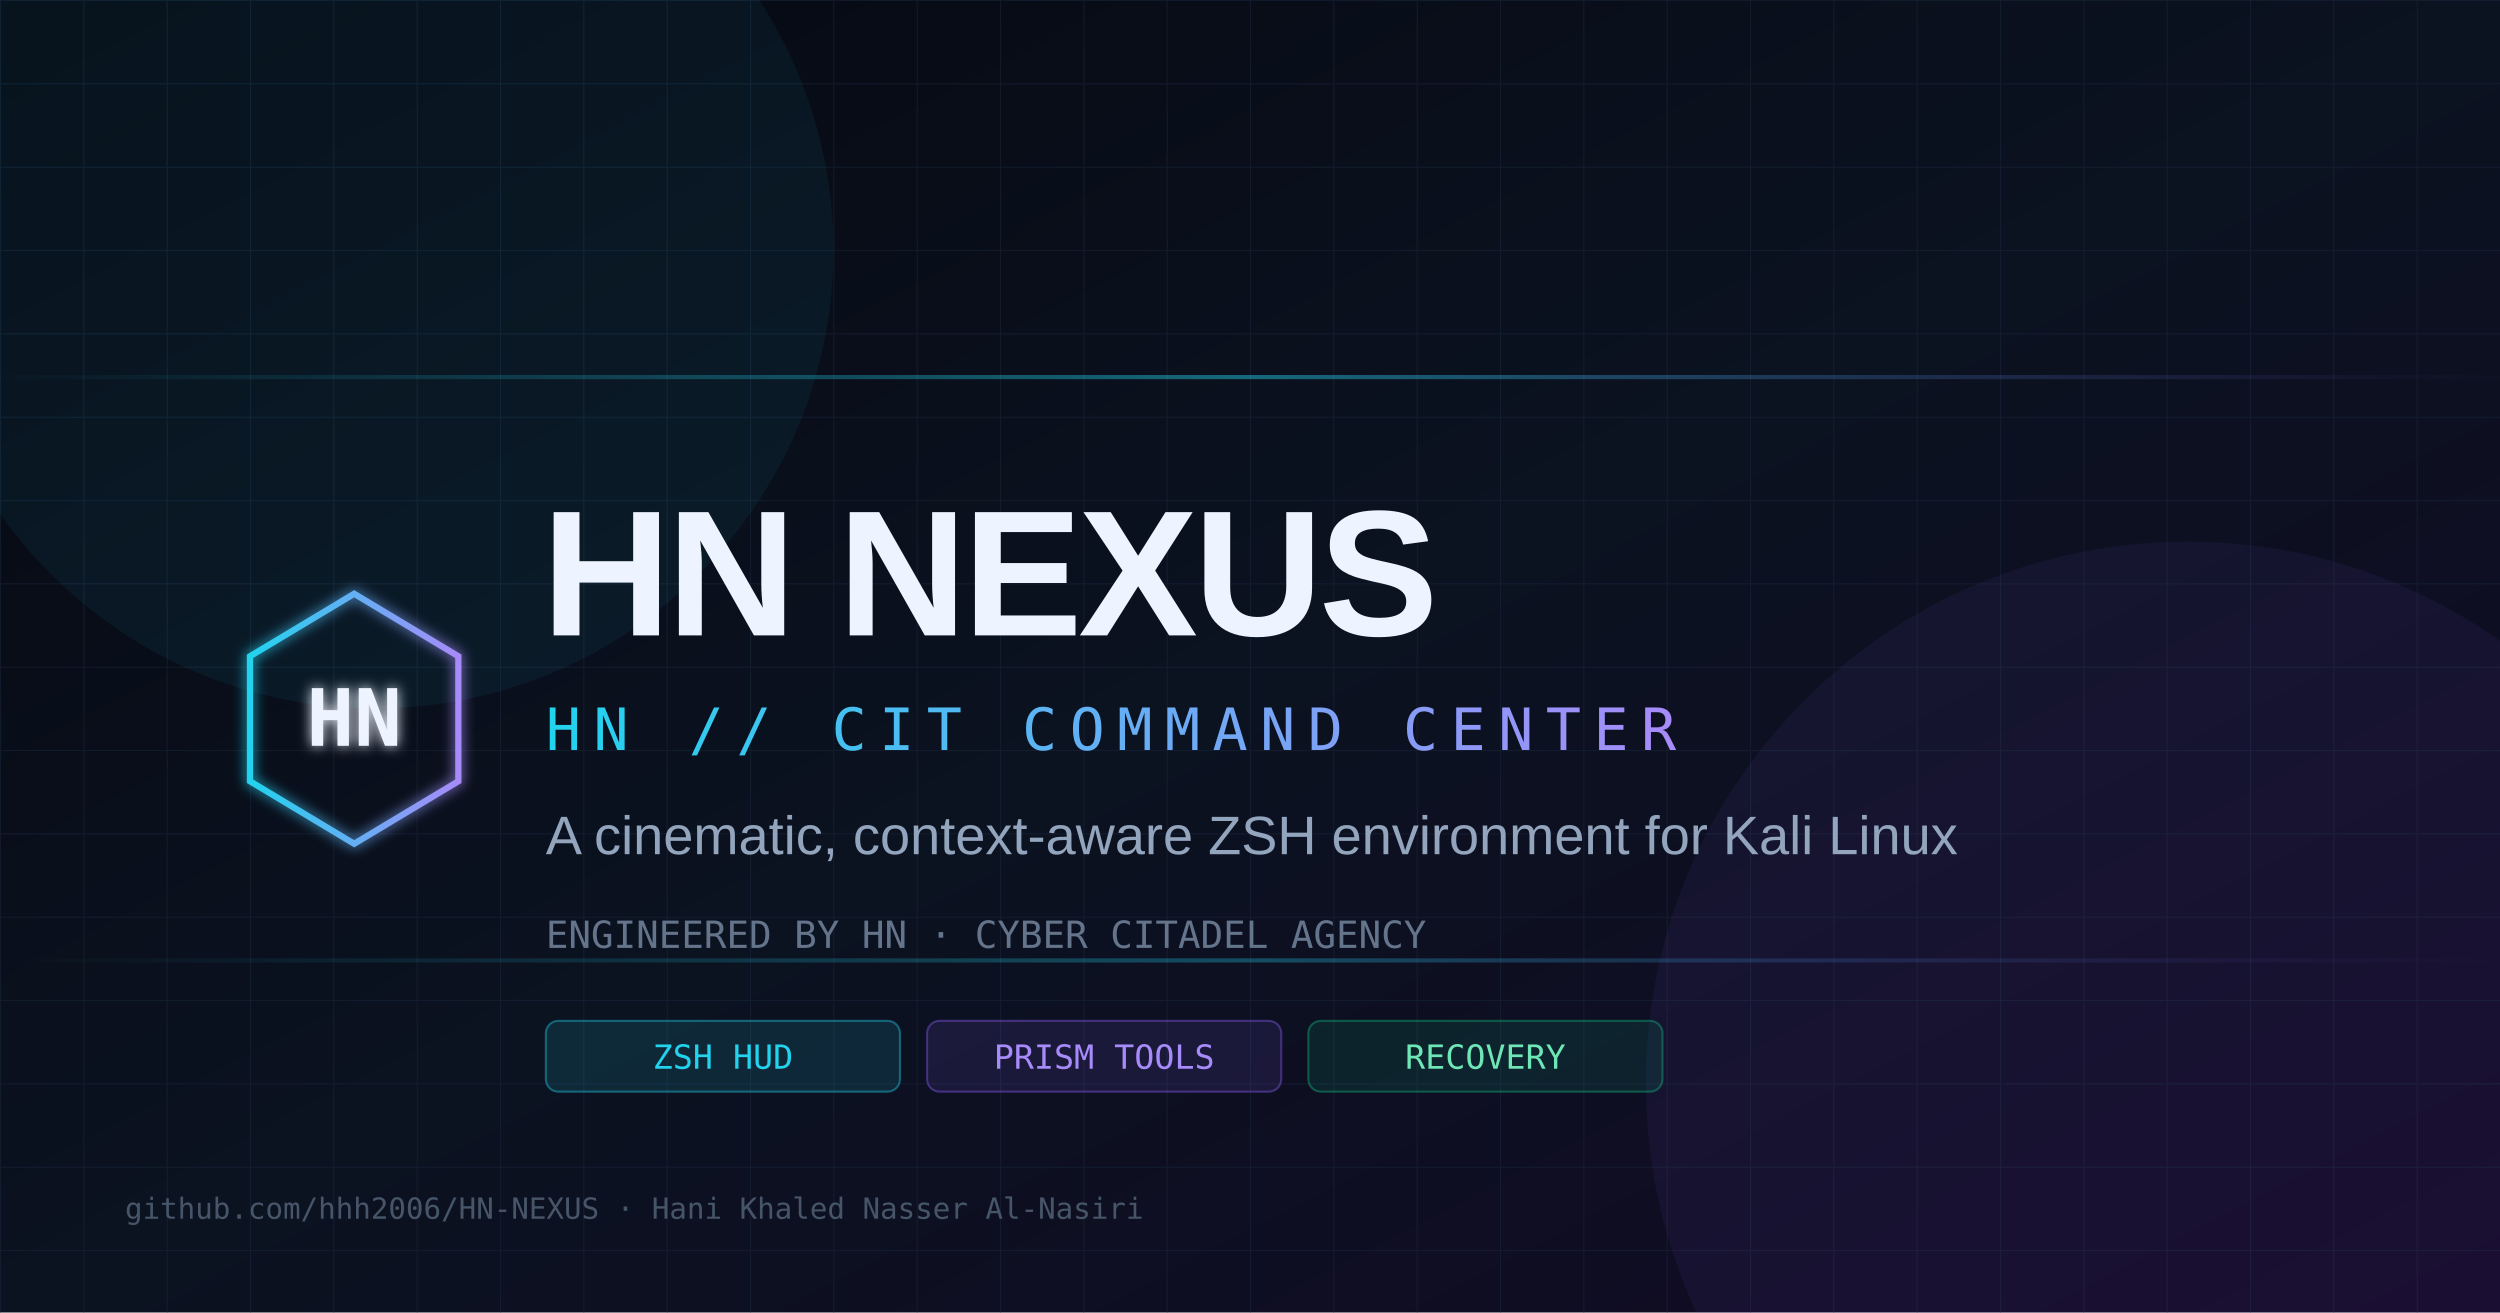
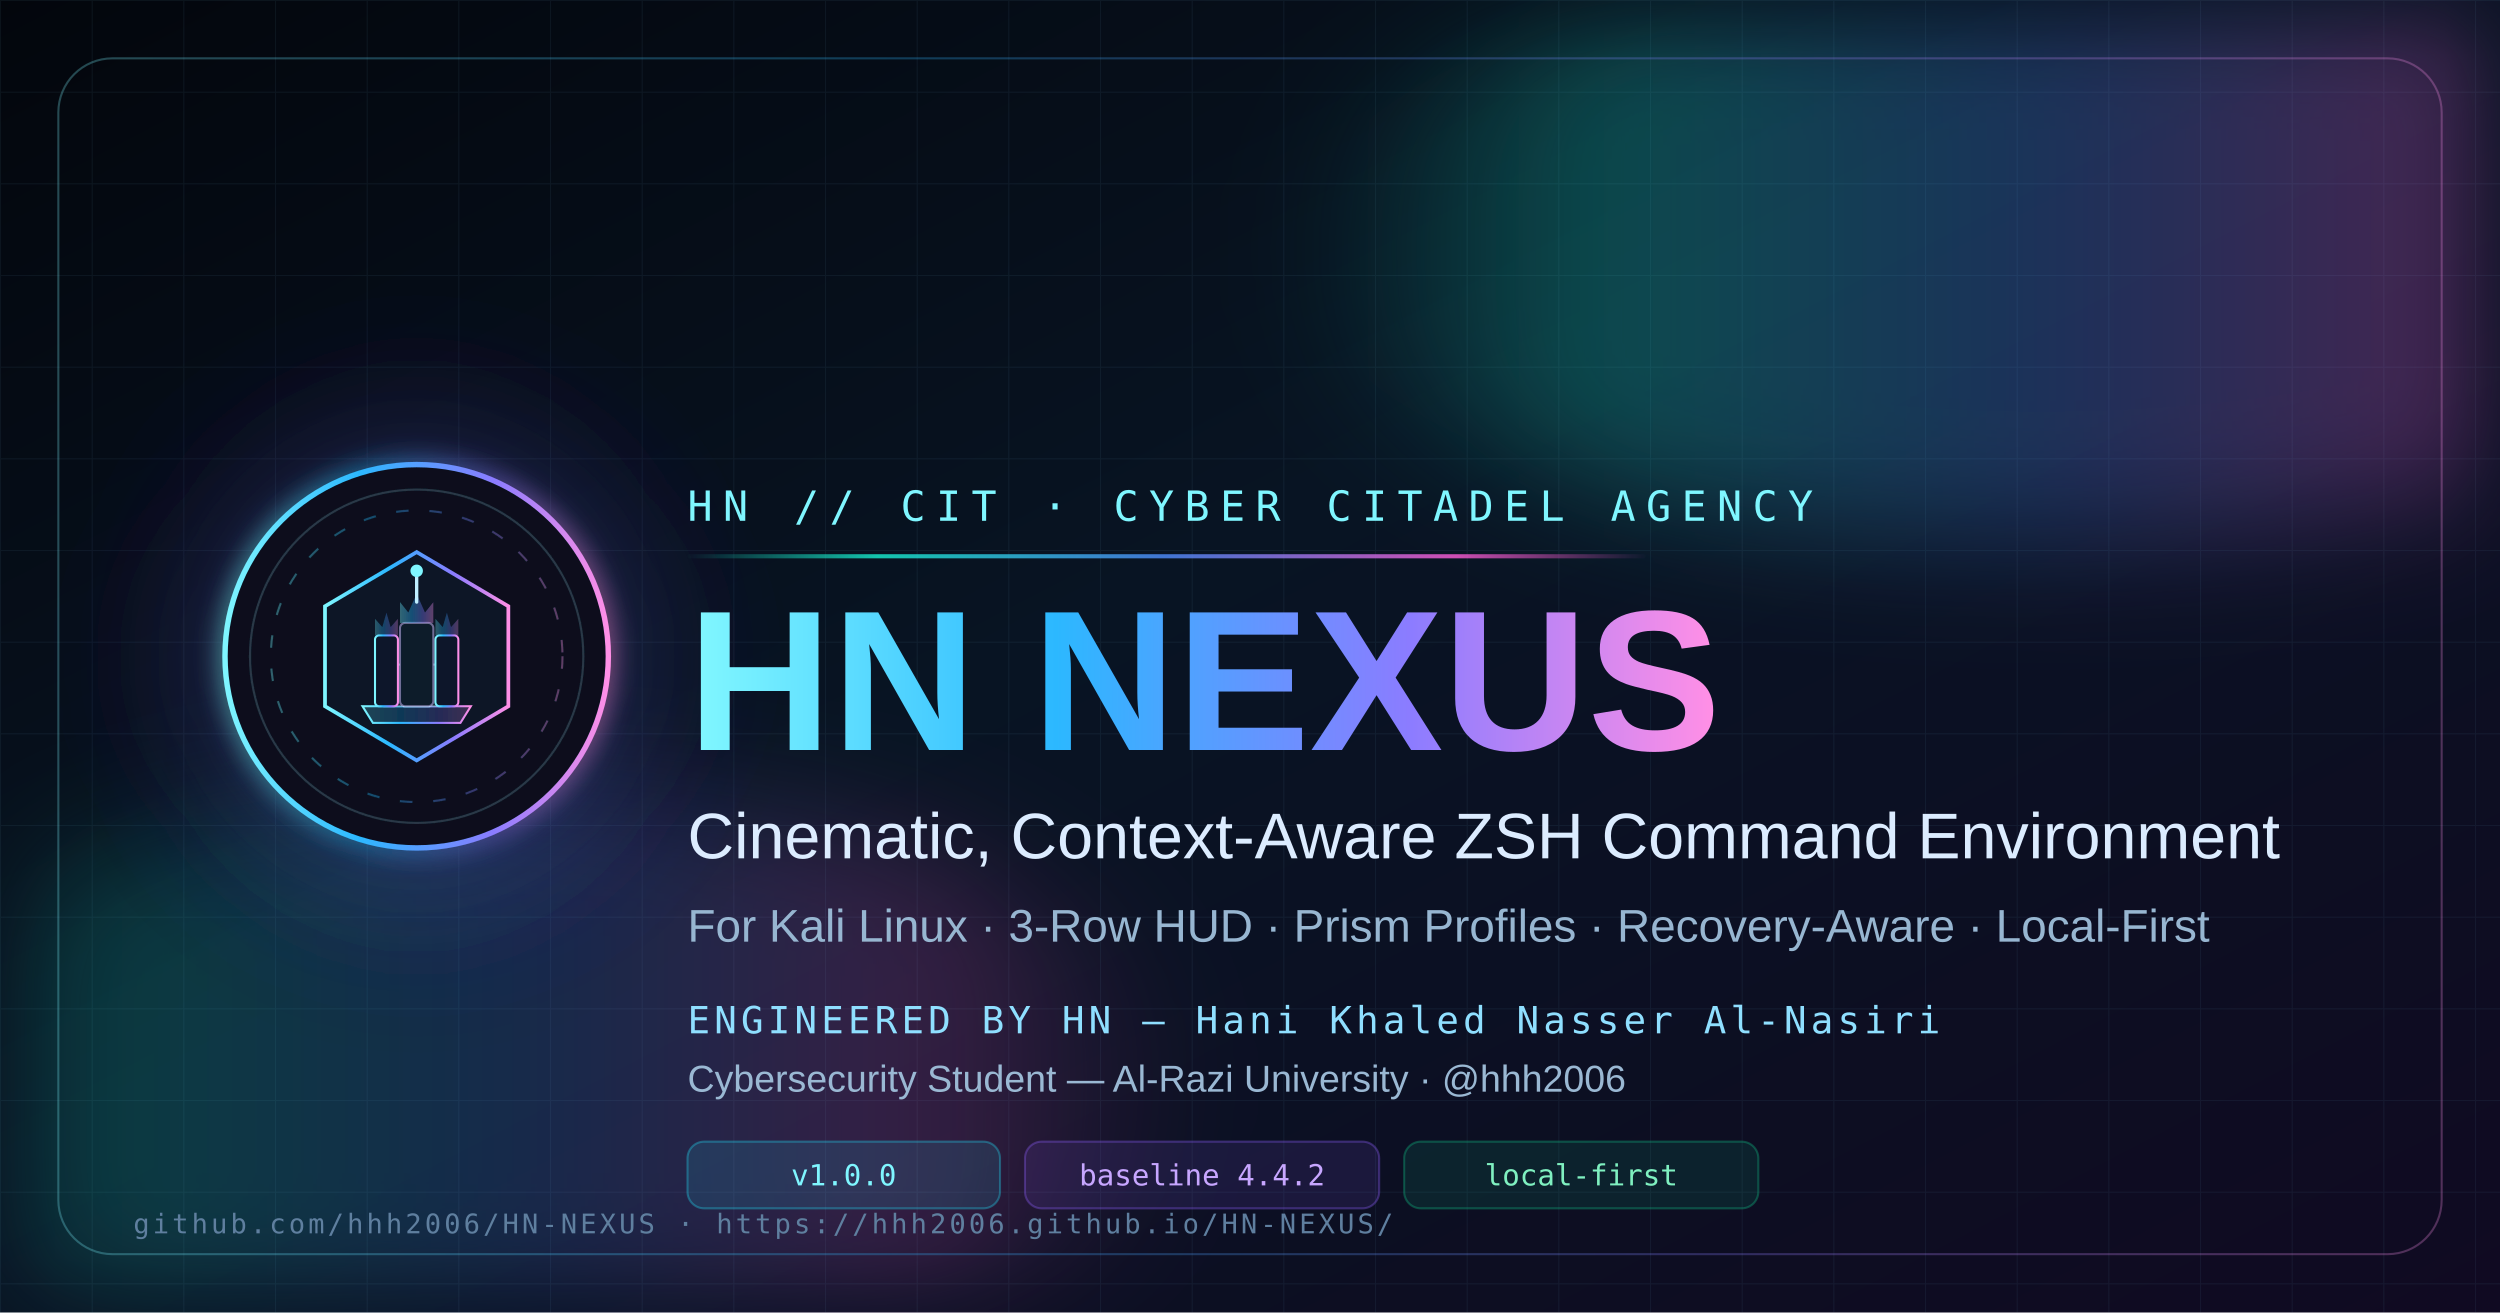
- <svg xmlns="http://www.w3.org/2000/svg" viewBox="0 0 1200 630">
+ <svg xmlns="http://www.w3.org/2000/svg" viewBox="0 0 1200 630" role="img" aria-labelledby="title desc">
  <defs>
    <linearGradient id="bg" x1="0" y1="0" x2="1" y2="1">
-       <stop offset="0%" stop-color="#050810" />
-       <stop offset="50%" stop-color="#0b1220" />
-       <stop offset="100%" stop-color="#120a24" />
+       <stop offset="0%" stop-color="#03060c" />
+       <stop offset="45%" stop-color="#081423" />
+       <stop offset="100%" stop-color="#100a22" />
+     </linearGradient>
+     <linearGradient id="title" x1="0" y1="0" x2="1" y2="0">
+       <stop offset="0%" stop-color="#7ff6ff" />
+       <stop offset="35%" stop-color="#2cb8ff" />
+       <stop offset="70%" stop-color="#8b7cff" />
+       <stop offset="100%" stop-color="#ff8fe6" />
    </linearGradient>
    <linearGradient id="line" x1="0" y1="0" x2="1" y2="0">
-       <stop offset="0%" stop-color="#22d3ee" stop-opacity="0" />
-       <stop offset="50%" stop-color="#22d3ee" stop-opacity="0.9" />
-       <stop offset="100%" stop-color="#8b5cf6" stop-opacity="0" />
+       <stop offset="0%" stop-color="#17f1d1" stop-opacity="0" />
+       <stop offset="20%" stop-color="#17f1d1" />
+       <stop offset="50%" stop-color="#4f8dff" />
+       <stop offset="80%" stop-color="#ff5dd8" />
+       <stop offset="100%" stop-color="#ff5dd8" stop-opacity="0" />
    </linearGradient>
-     <linearGradient id="txt" x1="0" y1="0" x2="1" y2="0">
-       <stop offset="0%" stop-color="#22d3ee" />
-       <stop offset="100%" stop-color="#a78bfa" />
-     </linearGradient>
-     <filter id="og">
-       <feGaussianBlur stdDeviation="3" result="b" />
+     <radialGradient id="glow" cx="50%" cy="50%" r="50%">
+       <stop offset="0%" stop-color="#22d3ee" stop-opacity=".45" />
+       <stop offset="50%" stop-color="#7c5cff" stop-opacity=".18" />
+       <stop offset="100%" stop-color="#000" stop-opacity="0" />
+     </radialGradient>
+     <filter id="soft" x="-30%" y="-30%" width="160%" height="160%">
+       <feGaussianBlur stdDeviation="6" result="b" />
      <feMerge>
        <feMergeNode in="b" />
        <feMergeNode in="SourceGraphic" />
      </feMerge>
    </filter>
-     <pattern id="grid" width="40" height="40" patternUnits="userSpaceOnUse">
-       <path d="M40 0H0V40" fill="none" stroke="#1b2a40" stroke-width="1" />
+     <filter id="blur" x="-50%" y="-50%" width="200%" height="200%">
+       <feGaussianBlur stdDeviation="28" />
+     </filter>
+     <pattern id="grid" width="44" height="44" patternUnits="userSpaceOnUse">
+       <path d="M44 0H0V44" fill="none" stroke="#8fdfff" stroke-opacity=".06" stroke-width="1" />
    </pattern>
  </defs>
  <rect width="1200" height="630" fill="url(#bg)" />
-   <rect width="1200" height="630" fill="url(#grid)" opacity="0.45" />
-   <circle cx="180" cy="120" r="220" fill="#22d3ee" opacity="0.06" />
-   <circle cx="1050" cy="520" r="260" fill="#8b5cf6" opacity="0.07" />
-   <rect x="0" y="180" width="1200" height="2" fill="url(#line)" opacity="0.5" />
-   <rect x="0" y="460" width="1200" height="2" fill="url(#line)" opacity="0.35" />
-   <g filter="url(#og)">
-     <path d="M120 315 L170 285 L220 315 L220 375 L170 405 L120 375 Z" fill="none" stroke="url(#txt)" stroke-width="3" />
-     <text x="170" y="358" text-anchor="middle" font-family="monospace" font-size="38" font-weight="700" fill="#eef4ff">HN</text>
+   <rect width="1200" height="630" fill="url(#grid)" />
+   <ellipse cx="980" cy="120" rx="360" ry="140" fill="url(#line)" opacity=".25" filter="url(#blur)" />
+   <ellipse cx="250" cy="520" rx="320" ry="140" fill="url(#line)" opacity=".18" filter="url(#blur)" />
+   <circle cx="200" cy="315" r="170" fill="url(#glow)" filter="url(#blur)" />
+   <rect x="28" y="28" width="1144" height="574" rx="26" fill="none" stroke="url(#title)" stroke-opacity=".28" />
+   <g transform="translate(110,225)" filter="url(#soft)">
+     <circle cx="90" cy="90" r="92" fill="#07111f" stroke="url(#title)" stroke-width="2.6" />
+     <circle cx="90" cy="90" r="80" fill="none" stroke="#cfefff" stroke-opacity=".18" />
+     <circle cx="90" cy="90" r="70" fill="none" stroke="url(#title)" stroke-opacity=".35" stroke-dasharray="6 10" />
+     <path d="M90 40 L134 66 L134 114 L90 140 L46 114 L46 66 Z" fill="#081526" stroke="url(#title)" stroke-width="1.8" />
+     <path d="M64 114 L116 114 L111 122 L69 122 Z" fill="url(#title)" fill-opacity=".22" stroke="url(#title)" stroke-width="1" />
+     <rect x="72" y="94" width="36" height="20" rx="2.5" fill="#0b1a2c" stroke="#bfeeff" stroke-opacity=".45" />
+     <path d="M84 114 L84 102 Q90 96 96 102 L96 114 Z" fill="#07111f" stroke="#8ff4ff" stroke-opacity=".65" />
+     <rect x="70" y="80" width="11" height="34" rx="2" fill="#0a1829" stroke="url(#title)" />
+     <path d="M70 80 L70 72 L73.5 76 L75.5 69 L77.5 76 L81 72 L81 80 Z" fill="url(#title)" fill-opacity=".3" />
+     <rect x="99" y="80" width="11" height="34" rx="2" fill="#0a1829" stroke="url(#title)" />
+     <path d="M99 80 L99 72 L102.5 76 L104.5 69 L106.5 76 L110 72 L110 80 Z" fill="url(#title)" fill-opacity=".3" />
+     <rect x="82" y="74" width="16" height="40" rx="2.5" fill="#0b1a2c" stroke="#d7c2ff" stroke-opacity=".5" />
+     <path d="M82 74 L82 64 L86 69 L90 60 L94 69 L98 64 L98 74 Z" fill="url(#title)" fill-opacity=".36" />
+     <path d="M90 64 L90 52" stroke="#bfeeff" stroke-width="1.6" stroke-linecap="round" />
+     <circle cx="90" cy="49" r="3" fill="#7ff6ff" />
  </g>
-   <text x="260" y="305" font-family="'Segoe UI', Arial, sans-serif" font-size="86" font-weight="700" fill="#eef4ff" letter-spacing="-2">HN NEXUS</text>
-   <text x="262" y="360" font-family="monospace" font-size="28" fill="url(#txt)" letter-spacing="6">HN // CIT COMMAND CENTER</text>
-   <text x="262" y="410" font-family="'Segoe UI', Arial, sans-serif" font-size="26" fill="#93a4bd">A cinematic, context-aware ZSH environment for Kali Linux</text>
-   <text x="262" y="455" font-family="monospace" font-size="18" fill="#64748b">ENGINEERED BY HN  ·  CYBER CITADEL AGENCY</text>
-   <g font-family="monospace" font-size="16" fill="#22d3ee">
-     <rect x="262" y="490" width="170" height="34" rx="6" fill="#22d3ee" fill-opacity="0.12" stroke="#22d3ee" stroke-opacity="0.4" />
-     <text x="347" y="513" text-anchor="middle">ZSH HUD</text>
-     <rect x="445" y="490" width="170" height="34" rx="6" fill="#8b5cf6" fill-opacity="0.12" stroke="#8b5cf6" stroke-opacity="0.4" />
-     <text x="530" y="513" text-anchor="middle" fill="#a78bfa">PRISM TOOLS</text>
-     <rect x="628" y="490" width="170" height="34" rx="6" fill="#10b981" fill-opacity="0.12" stroke="#10b981" stroke-opacity="0.4" />
-     <text x="713" y="513" text-anchor="middle" fill="#6ee7b7">RECOVERY</text>
+   <g>
+     <text x="330" y="250" font-family="'DM Mono','Cascadia Mono',Consolas,monospace" font-size="20" fill="#7ff6ff" letter-spacing="5">HN // CIT · CYBER CITADEL AGENCY</text>
+     <rect x="330" y="266" width="460" height="2" rx="1" fill="url(#line)" opacity=".8" />
+     <text x="330" y="360" font-family="'Space Grotesk','Segoe UI',Arial,sans-serif" font-size="96" font-weight="700" fill="url(#title)" letter-spacing="0">HN NEXUS</text>
+     <text x="330" y="412" font-family="'Space Grotesk','Segoe UI',Arial,sans-serif" font-size="31" font-weight="500" fill="#dcecff">Cinematic, Context-Aware ZSH Command Environment</text>
+     <text x="330" y="452" font-family="'Segoe UI',Arial,sans-serif" font-size="22" fill="#97b6d1">For Kali Linux · 3-Row HUD · Prism Profiles · Recovery-Aware · Local-First</text>
+     <text x="330" y="496" font-family="'DM Mono','Cascadia Mono',Consolas,monospace" font-size="18" fill="#8fdfff" letter-spacing="2">ENGINEERED BY HN — Hani Khaled Nasser Al-Nasiri</text>
+     <text x="330" y="524" font-family="'Segoe UI',Arial,sans-serif" font-size="18" fill="#9ab8d3">Cybersecurity Student — Al-Razi University · @hhh2006</text>
  </g>
-   <text x="60" y="585" font-family="monospace" font-size="14" fill="#475569">github.com/hhh2006/HN-NEXUS  ·  Hani Khaled Nasser Al-Nasiri</text>
+   <g font-family="'DM Mono','Cascadia Mono',Consolas,monospace" font-size="14">
+     <rect x="330" y="548" width="150" height="32" rx="8" fill="#22d3ee" fill-opacity=".12" stroke="#22d3ee" stroke-opacity=".35" />
+     <text x="405" y="569" text-anchor="middle" fill="#7ff6ff">v1.0.0</text>
+     <rect x="492" y="548" width="170" height="32" rx="8" fill="#8b5cf6" fill-opacity=".12" stroke="#8b5cf6" stroke-opacity=".35" />
+     <text x="577" y="569" text-anchor="middle" fill="#c7a6ff">baseline 4.4.2</text>
+     <rect x="674" y="548" width="170" height="32" rx="8" fill="#10b981" fill-opacity=".12" stroke="#10b981" stroke-opacity=".35" />
+     <text x="759" y="569" text-anchor="middle" fill="#7ff0c0">local-first</text>
+   </g>
+   <text x="64" y="592" font-family="'DM Mono','Cascadia Mono',Consolas,monospace" font-size="13" fill="#5f7f9f" letter-spacing="1.5">github.com/hhh2006/HN-NEXUS · https://hhh2006.github.io/HN-NEXUS/</text>
</svg>
